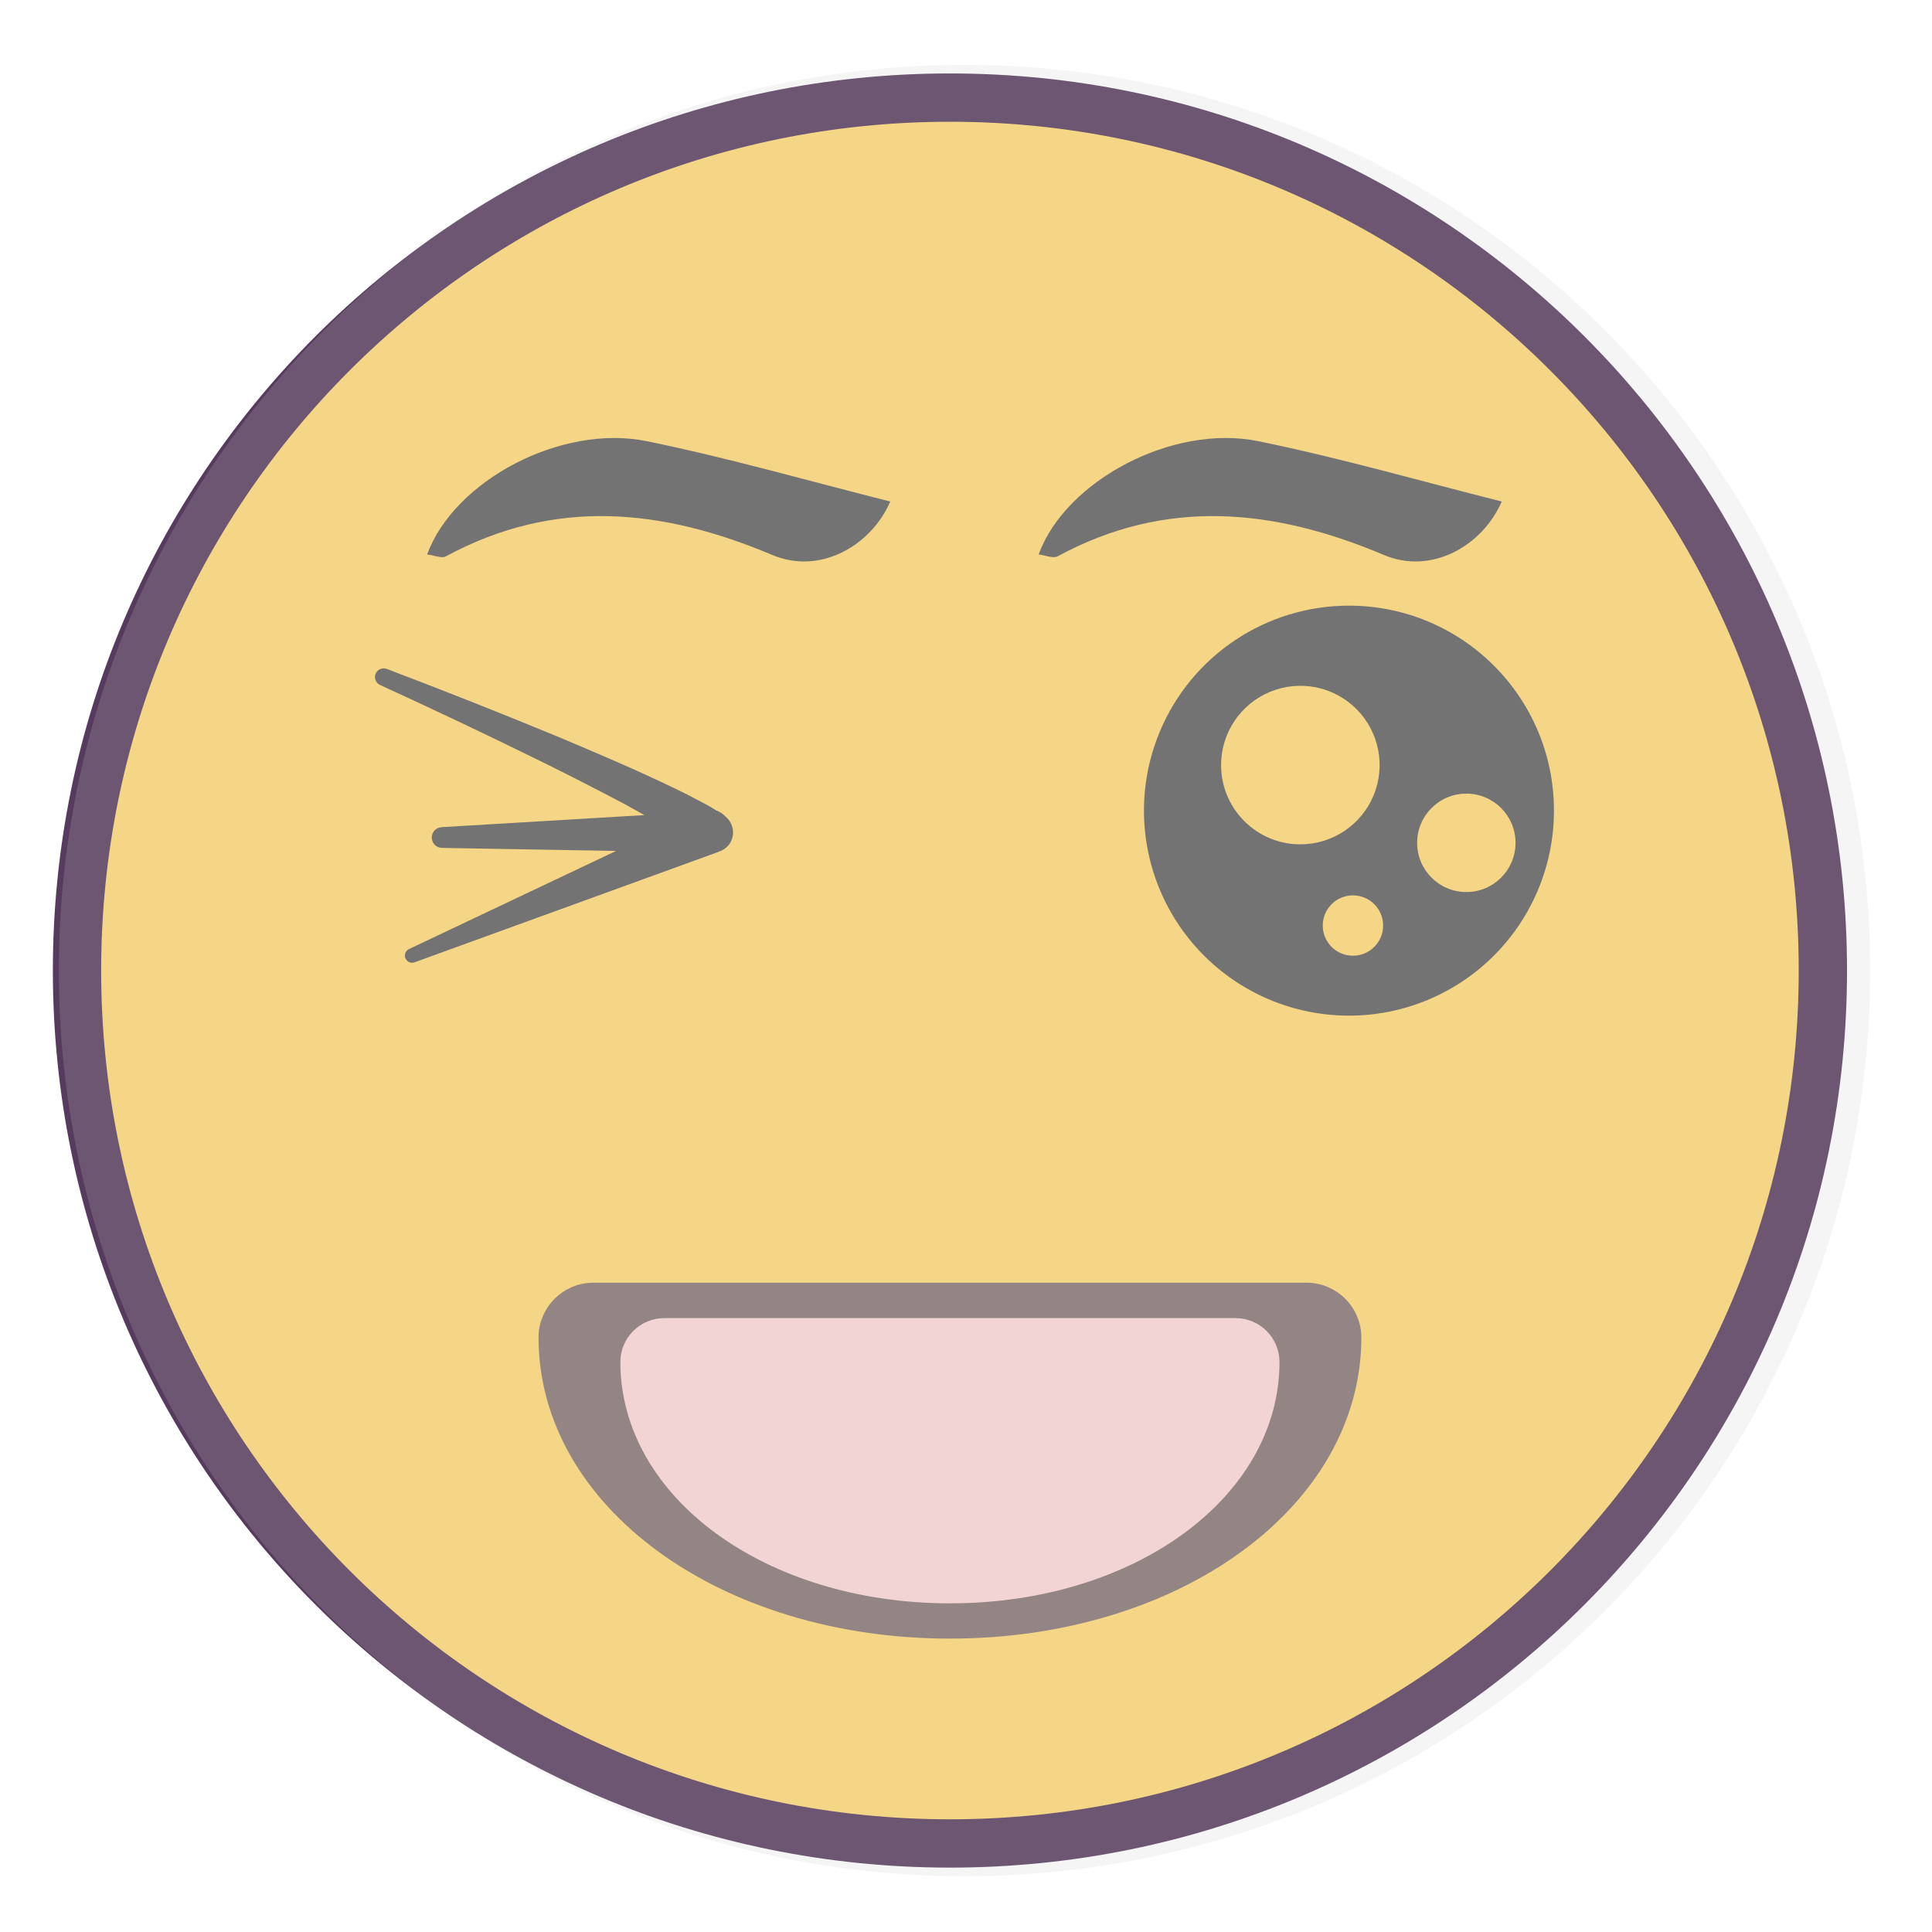
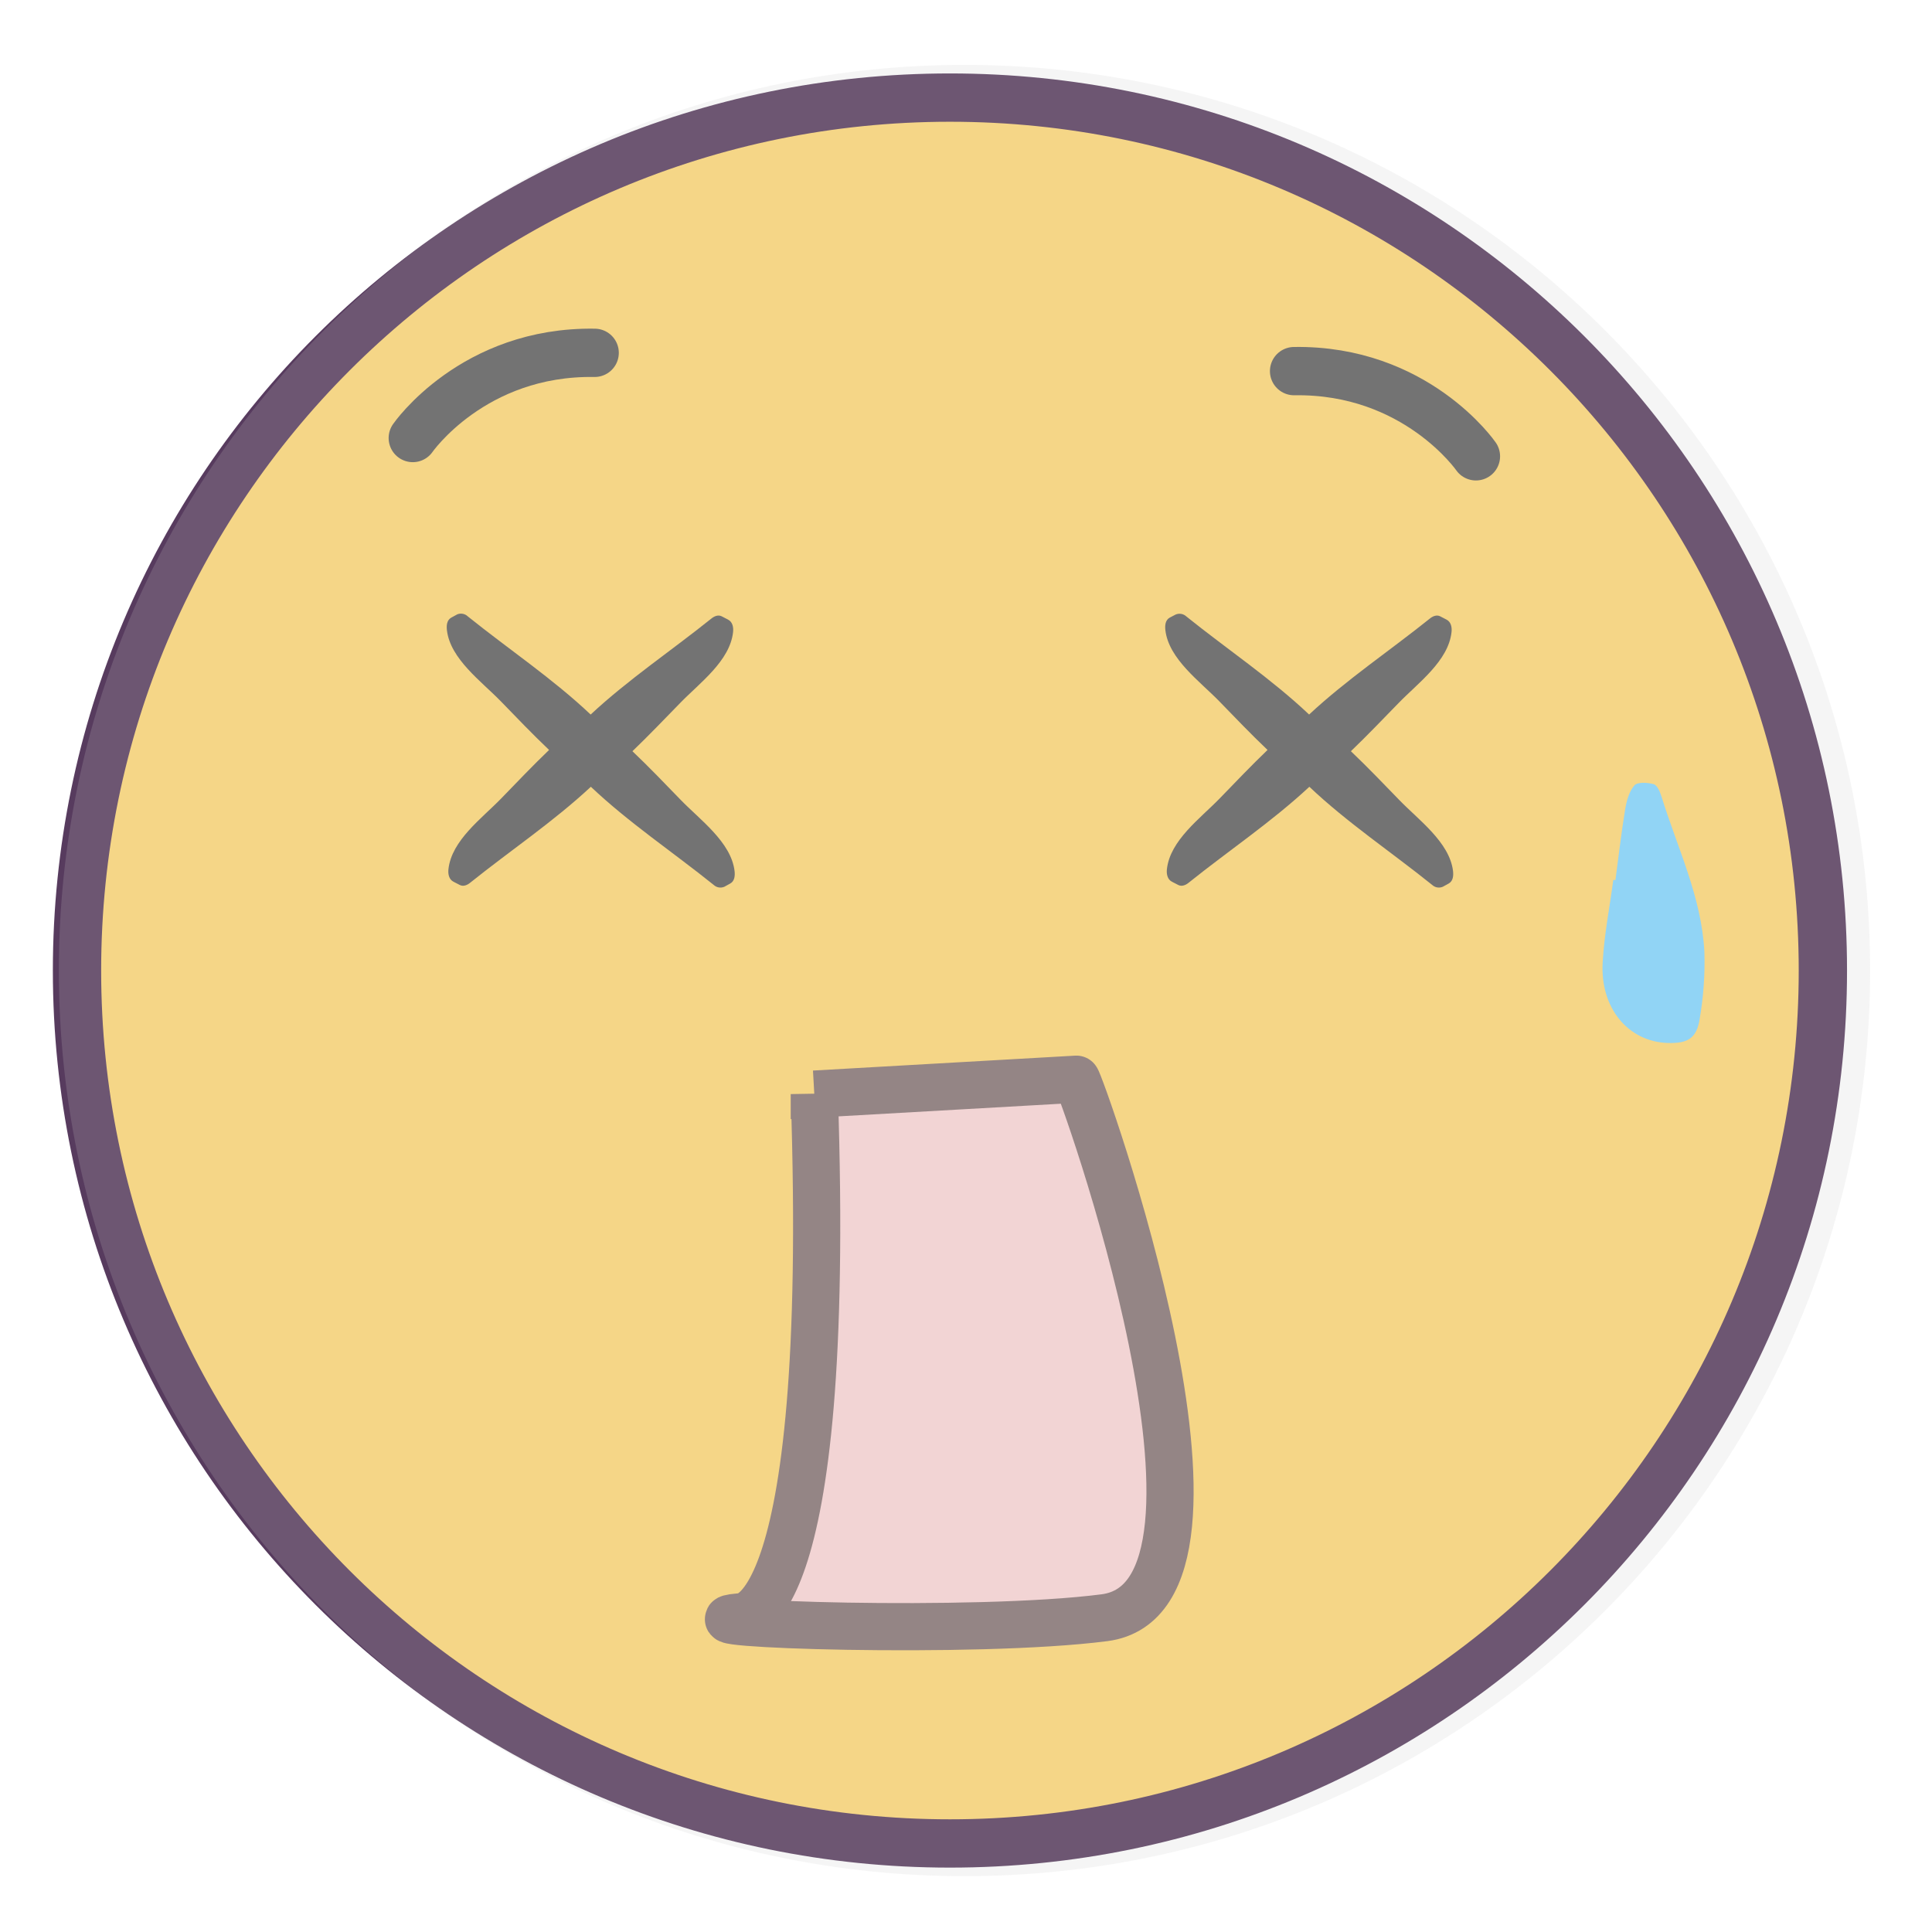
<svg xmlns="http://www.w3.org/2000/svg" width="640" height="640" preserveAspectRatio="xMinYMin meet" viewBox="0 0 640 640" version="1.0" fill-rule="evenodd">
  <clipPath id="clip">
    <rect x="0" y="0" width="640" height="640" />
  </clipPath>
  <g id="group" transform="scale(1,-1) translate(0,-640)" style="clip-path: url(#clip)">
    <g transform="">
      <g transform="">
        <g transform=" matrix(1,0,0,-1,0,639)">
          <g transform="">
            <rect x="0.0" y="0.0" width="640.0" height="639.0" style="stroke: none; stroke-linecap: butt; stroke-width: 1; fill: none; fill-rule: evenodd;" />
          </g>
          <g transform="">
            <g transform="">
              <circle cx="314.68" cy="320.5" r="289.17" style="stroke: rgb(34%,23%,37%); stroke-linecap: butt; stroke-width: 16.0; fill: rgb(100%,85%,47%); fill-rule: evenodd;" />
            </g>
            <circle cx="319.5" cy="320.5" r="300.0" style="stroke: none; stroke-linecap: butt; stroke-width: 1; fill: rgb(80%,80%,80%); fill-rule: evenodd; fill-opacity: 0.19;" />
          </g>
        </g>
      </g>
      <g transform="">
        <g transform=" matrix(1,0,0,-1,0,639)">
          <g transform="">
            <rect x="0.0" y="0.0" width="640.0" height="639.0" style="stroke: none; stroke-linecap: butt; stroke-width: 1; fill: none; fill-rule: evenodd;" />
          </g>
          <g transform="">
            <g transform="">
              <g transform=" matrix(1,0,0,1,-0.5,0.5)">
                <g transform="">
-                   <path d="M 238.64 280.6 C 240.062 280.155 241.3 279.26 242.17 278.05 C 244.146 275.129 243.545 271.181 240.79 268.98 C 239.975 268.071 238.943 267.383 237.79 266.98 C 236.28 266.05 234.79 265.14 233.28 264.4 C 230.98 263.19 228.68 261.92 226.38 260.83 C 221.78 258.54 217.17 256.43 212.56 254.31 C 203.32 250.16 194.04 246.21 184.74 242.31 C 166.12 234.623 147.413 227.217 128.62 220.09 C 127.196 219.564 125.606 220.222 124.97 221.6 C 124.652 222.295 124.625 223.087 124.893 223.802 C 125.161 224.517 125.704 225.096 126.4 225.41 C 144.633 233.75 162.733 242.347 180.7 251.2 C 189.7 255.65 198.58 260.2 207.37 264.84 C 209.59 266.05 211.77 267.29 213.98 268.51 L 146.72 272.51 C 144.891 272.639 143.485 274.179 143.522 276.012 C 143.56 277.844 145.028 279.326 146.86 279.38 L 204.59 280.38 L 135.92 312.92 C 134.809 313.484 134.321 314.81 134.802 315.96 C 135.282 317.109 136.568 317.694 137.75 317.3 L 238 280.88 C 238.2 280.8 238.44 280.69 238.64 280.6 Z " style="stroke: none; stroke-linecap: butt; stroke-width: 1; fill: rgb(45%,45%,45%); fill-rule: evenodd;" />
+                   <path d="M 226 263.48 C 220.81 258.13 215.52 252.6 210 247.35 C 215.44 242.13 220.69 236.62 225.84 231.35 C 232.26 224.72 242.3 217.47 243.34 207.88 C 243.51 206.33 243.2 204.54 241.69 203.76 L 239.59 202.67 C 238.37 202.04 237.02 202.67 236.08 203.46 C 222.91 214.03 208.57 223.63 196.16 235.2 C 183.58 223.3 168.93 213.51 155.48 202.7 C 154.557 201.805 153.197 201.531 152 202 L 150 203.09 C 148.48 203.92 148.37 205.76 148.55 207.29 C 149.68 216.81 160 224.22 166.39 230.8 C 171.58 236.15 176.87 241.68 182.39 246.93 C 176.95 252.15 171.7 257.66 166.55 262.98 C 160.13 269.61 150.09 276.86 149.05 286.45 C 148.88 288 149.2 289.79 150.7 290.57 L 152.81 291.66 C 154.03 292.29 155.37 291.66 156.31 290.87 C 169.49 280.3 183.82 270.7 196.23 259.13 C 208.81 271.03 223.46 280.82 236.91 291.63 C 237.862 292.522 239.252 292.766 240.45 292.25 L 242.38 291.19 C 243.9 290.36 244.01 288.52 243.83 287 C 242.68 277.47 232.36 270.06 226 263.48 Z " style="stroke: none; stroke-linecap: butt; stroke-width: 1; fill: rgb(45%,45%,45%); fill-rule: evenodd;" />
                </g>
              </g>
              <g transform=" matrix(1,0,0,1,-0.5,0.5)">
                <g transform="">
-                   <path d="M 447.37 199.13 C 419.898 199.126 395.13 215.673 384.618 241.054 C 374.106 266.435 379.921 295.649 399.351 315.07 C 418.781 334.491 447.997 340.293 473.373 329.77 C 498.75 319.247 515.286 294.472 515.27 267 C 515.253 229.512 484.858 199.13 447.37 199.13 Z M 405 251.94 C 405 241.319 411.398 231.743 421.211 227.679 C 431.023 223.614 442.318 225.861 449.829 233.371 C 457.339 240.882 459.586 252.177 455.521 261.989 C 451.457 271.802 441.881 278.2 431.26 278.2 C 416.757 278.2 405 266.443 405 251.94 Z M 448.68 315.1 C 443.157 315.1 438.68 310.623 438.68 305.1 C 438.68 299.577 443.157 295.1 448.68 295.1 C 454.203 295.1 458.68 299.577 458.68 305.1 C 458.68 310.623 454.203 315.1 448.68 315.1 Z M 486.24 294 C 477.238 294 469.94 286.702 469.94 277.7 C 469.94 268.698 477.238 261.4 486.24 261.4 C 495.242 261.4 502.54 268.698 502.54 277.7 C 502.54 286.702 495.242 294 486.24 294 Z " style="stroke: none; stroke-linecap: butt; stroke-width: 1; fill: rgb(45%,45%,45%); fill-rule: evenodd;" />
+                   <path d="M 464 263.48 C 458.81 258.13 453.52 252.6 448 247.35 C 453.45 242.13 458.69 236.62 463.84 231.35 C 470.26 224.72 480.3 217.47 481.34 207.88 C 481.51 206.33 481.2 204.54 479.69 203.76 L 477.59 202.67 C 476.37 202.04 475.03 202.67 474.09 203.46 C 460.91 214.03 446.57 223.63 434.16 235.2 C 421.58 223.3 406.93 213.51 393.48 202.7 C 392.528 201.808 391.138 201.564 389.94 202.08 L 388 203.09 C 386.48 203.92 386.37 205.76 386.55 207.29 C 387.68 216.81 398 224.22 404.39 230.8 C 409.58 236.15 414.87 241.68 420.39 246.93 C 414.95 252.15 409.7 257.66 404.55 262.98 C 398.13 269.61 388.09 276.86 387.05 286.45 C 386.88 288 387.2 289.79 388.7 290.57 L 390.81 291.66 C 392.03 292.29 393.37 291.66 394.31 290.87 C 407.49 280.3 421.83 270.7 434.24 259.13 C 446.81 271.03 461.47 280.82 474.91 291.63 C 475.862 292.522 477.252 292.766 478.45 292.25 L 480.38 291.19 C 481.9 290.36 482.01 288.52 481.83 287 C 480.66 277.47 470.34 270.06 464 263.48 Z " style="stroke: none; stroke-linecap: butt; stroke-width: 1; fill: rgb(45%,45%,45%); fill-rule: evenodd;" />
+                 </g>
+               </g>
+             </g>
+           </g>
+         </g>
+       </g>
+       <g transform="">
+         <g transform=" matrix(1,0,0,-1,0,639)">
+           <g transform="">
+             <rect x="0.0" y="0.0" width="640.0" height="639.0" style="stroke: none; stroke-linecap: butt; stroke-width: 1; fill: none; fill-rule: evenodd;" />
+           </g>
+           <g transform="">
+             <g transform="">
+               <g transform="">
+                 <g transform=" matrix(1,0,0,1,-0.5,0.5)">
+                   <g transform="">
+                     <path d="M 137.24 143.6 C 137.24 143.6 157.16 114.74 197.49 115.38 " style="stroke: rgb(45%,45%,45%); stroke-linecap: round; stroke-width: 16.0; fill: none; fill-rule: evenodd;" />
+                   </g>
+                 </g>
+               </g>
+               <g transform=" matrix(1,0,0,1,-0.5,0.5)">
+                 <g transform="">
+                   <path d="M 489.42 149.66 C 489.42 149.66 469.5 120.8 429.18 121.44 " style="stroke: rgb(45%,45%,45%); stroke-linecap: round; stroke-width: 16.0; fill: none; fill-rule: evenodd;" />
                </g>
              </g>
            </g>
          </g>
        </g>
      </g>
      <g transform="">
        <g transform=" matrix(1,0,0,-1,0,639)">
          <g transform="">
            <rect x="0.0" y="0.0" width="640.0" height="639.0" style="stroke: none; stroke-linecap: butt; stroke-width: 1; fill: none; fill-rule: evenodd;" />
          </g>
          <g transform="">
            <g transform="">
              <g transform=" matrix(1,0,0,1,-0.5,0.5)">
                <g transform="">
-                   <path d="M 344.56 182.17 C 353.43 157.8 388.88 138.86 417.26 144.64 C 444.49 150.2 471.26 157.91 497.96 164.64 C 491.58 179.36 474.64 189 458.96 182.35 C 422.54 166.97 386.84 163.29 350.82 182.8 C 349.29 183.56 346.77 182.43 344.56 182.17 Z " style="stroke: none; stroke-linecap: butt; stroke-width: 1; fill: rgb(45%,45%,45%); fill-rule: evenodd;" />
-                 </g>
-               </g>
-               <g transform=" matrix(1,0,0,1,-0.5,0.5)">
-                 <g transform="">
-                   <path d="M 142 182.17 C 150.87 157.8 186.32 138.86 214.7 144.64 C 241.92 150.2 268.7 157.91 295.41 164.64 C 289.03 179.35 272.08 189 256.35 182.35 C 219.93 166.97 184.23 163.29 148.21 182.8 C 146.77 183.56 144.24 182.43 142 182.17 Z " style="stroke: none; stroke-linecap: butt; stroke-width: 1; fill: rgb(45%,45%,45%); fill-rule: evenodd;" />
+                   <path d="M 270.25 360.94 L 357.07 356 C 357.95 355.65 419.79 527.46 366.38 534.39 C 323.43 539.97 222.08 536.39 245.17 534.14 C 245.17 534.14 276.31 540.89 270.25 360.93 Z " style="stroke: rgb(58%,52%,52%); stroke-linecap: round; stroke-width: 15.63; fill: rgb(95%,83%,83%); fill-rule: evenodd;" />
                </g>
              </g>
            </g>
          </g>
        </g>
      </g>
      <g transform="">
        <g transform=" matrix(1,0,0,-1,0,639)">
          <g transform="">
            <rect x="0.0" y="0.0" width="640.0" height="639.0" style="stroke: none; stroke-linecap: butt; stroke-width: 1; fill: none; fill-rule: evenodd;" />
          </g>
          <g transform="">
            <g transform=" matrix(1,0,0,1,-0.5,0.5)">
              <g transform="">
-                 <path d="M 451.47 441.49 C 451.47 497.43 391.47 541.31 315.18 541.31 C 238.89 541.31 178.89 497.43 178.89 441.49 C 178.956 431.52 187.03 423.459 197 423.41 L 433.39 423.41 C 443.348 423.475 451.405 431.532 451.47 441.49 Z " style="stroke: none; stroke-linecap: butt; stroke-width: 1; fill: rgb(58%,52%,52%); fill-rule: evenodd;" />
-               </g>
-             </g>
-             <g transform=" matrix(1,0,0,1,-0.5,0.5)">
-               <g transform="">
-                 <path d="M 424.35 449.63 C 424.35 494.43 376.35 529.63 315.18 529.63 C 254.01 529.63 206 494.43 206 449.63 C 206.049 441.652 212.502 435.195 220.48 435.14 L 409.87 435.14 C 417.848 435.195 424.301 441.652 424.35 449.63 Z " style="stroke: none; stroke-linecap: butt; stroke-width: 1; fill: rgb(95%,83%,83%); fill-rule: evenodd;" />
+                 <path d="M 550.86 262.26 C 550.39 260.73 549.44 258.56 548.27 258.26 C 546.27 257.69 542.94 257.5 541.92 258.67 C 540.16 260.67 539.32 263.81 538.86 266.59 C 537.57 274.38 536.68 282.23 535.63 290.06 L 534.93 289.97 C 533.72 299.04 531.93 308.08 531.41 317.19 C 530.48 332.4 539.85 343.6 553 344 C 559.56 344.19 562.54 342.48 563.53 336.08 C 564.805 328.725 565.331 321.261 565.1 313.8 C 564.18 295.64 556.12 279.3 550.86 262.26 Z " style="stroke: none; stroke-linecap: butt; stroke-width: 1; fill: rgb(57%,83%,96%); fill-rule: evenodd;" />
              </g>
            </g>
          </g>
        </g>
      </g>
    </g>
  </g>
</svg>
